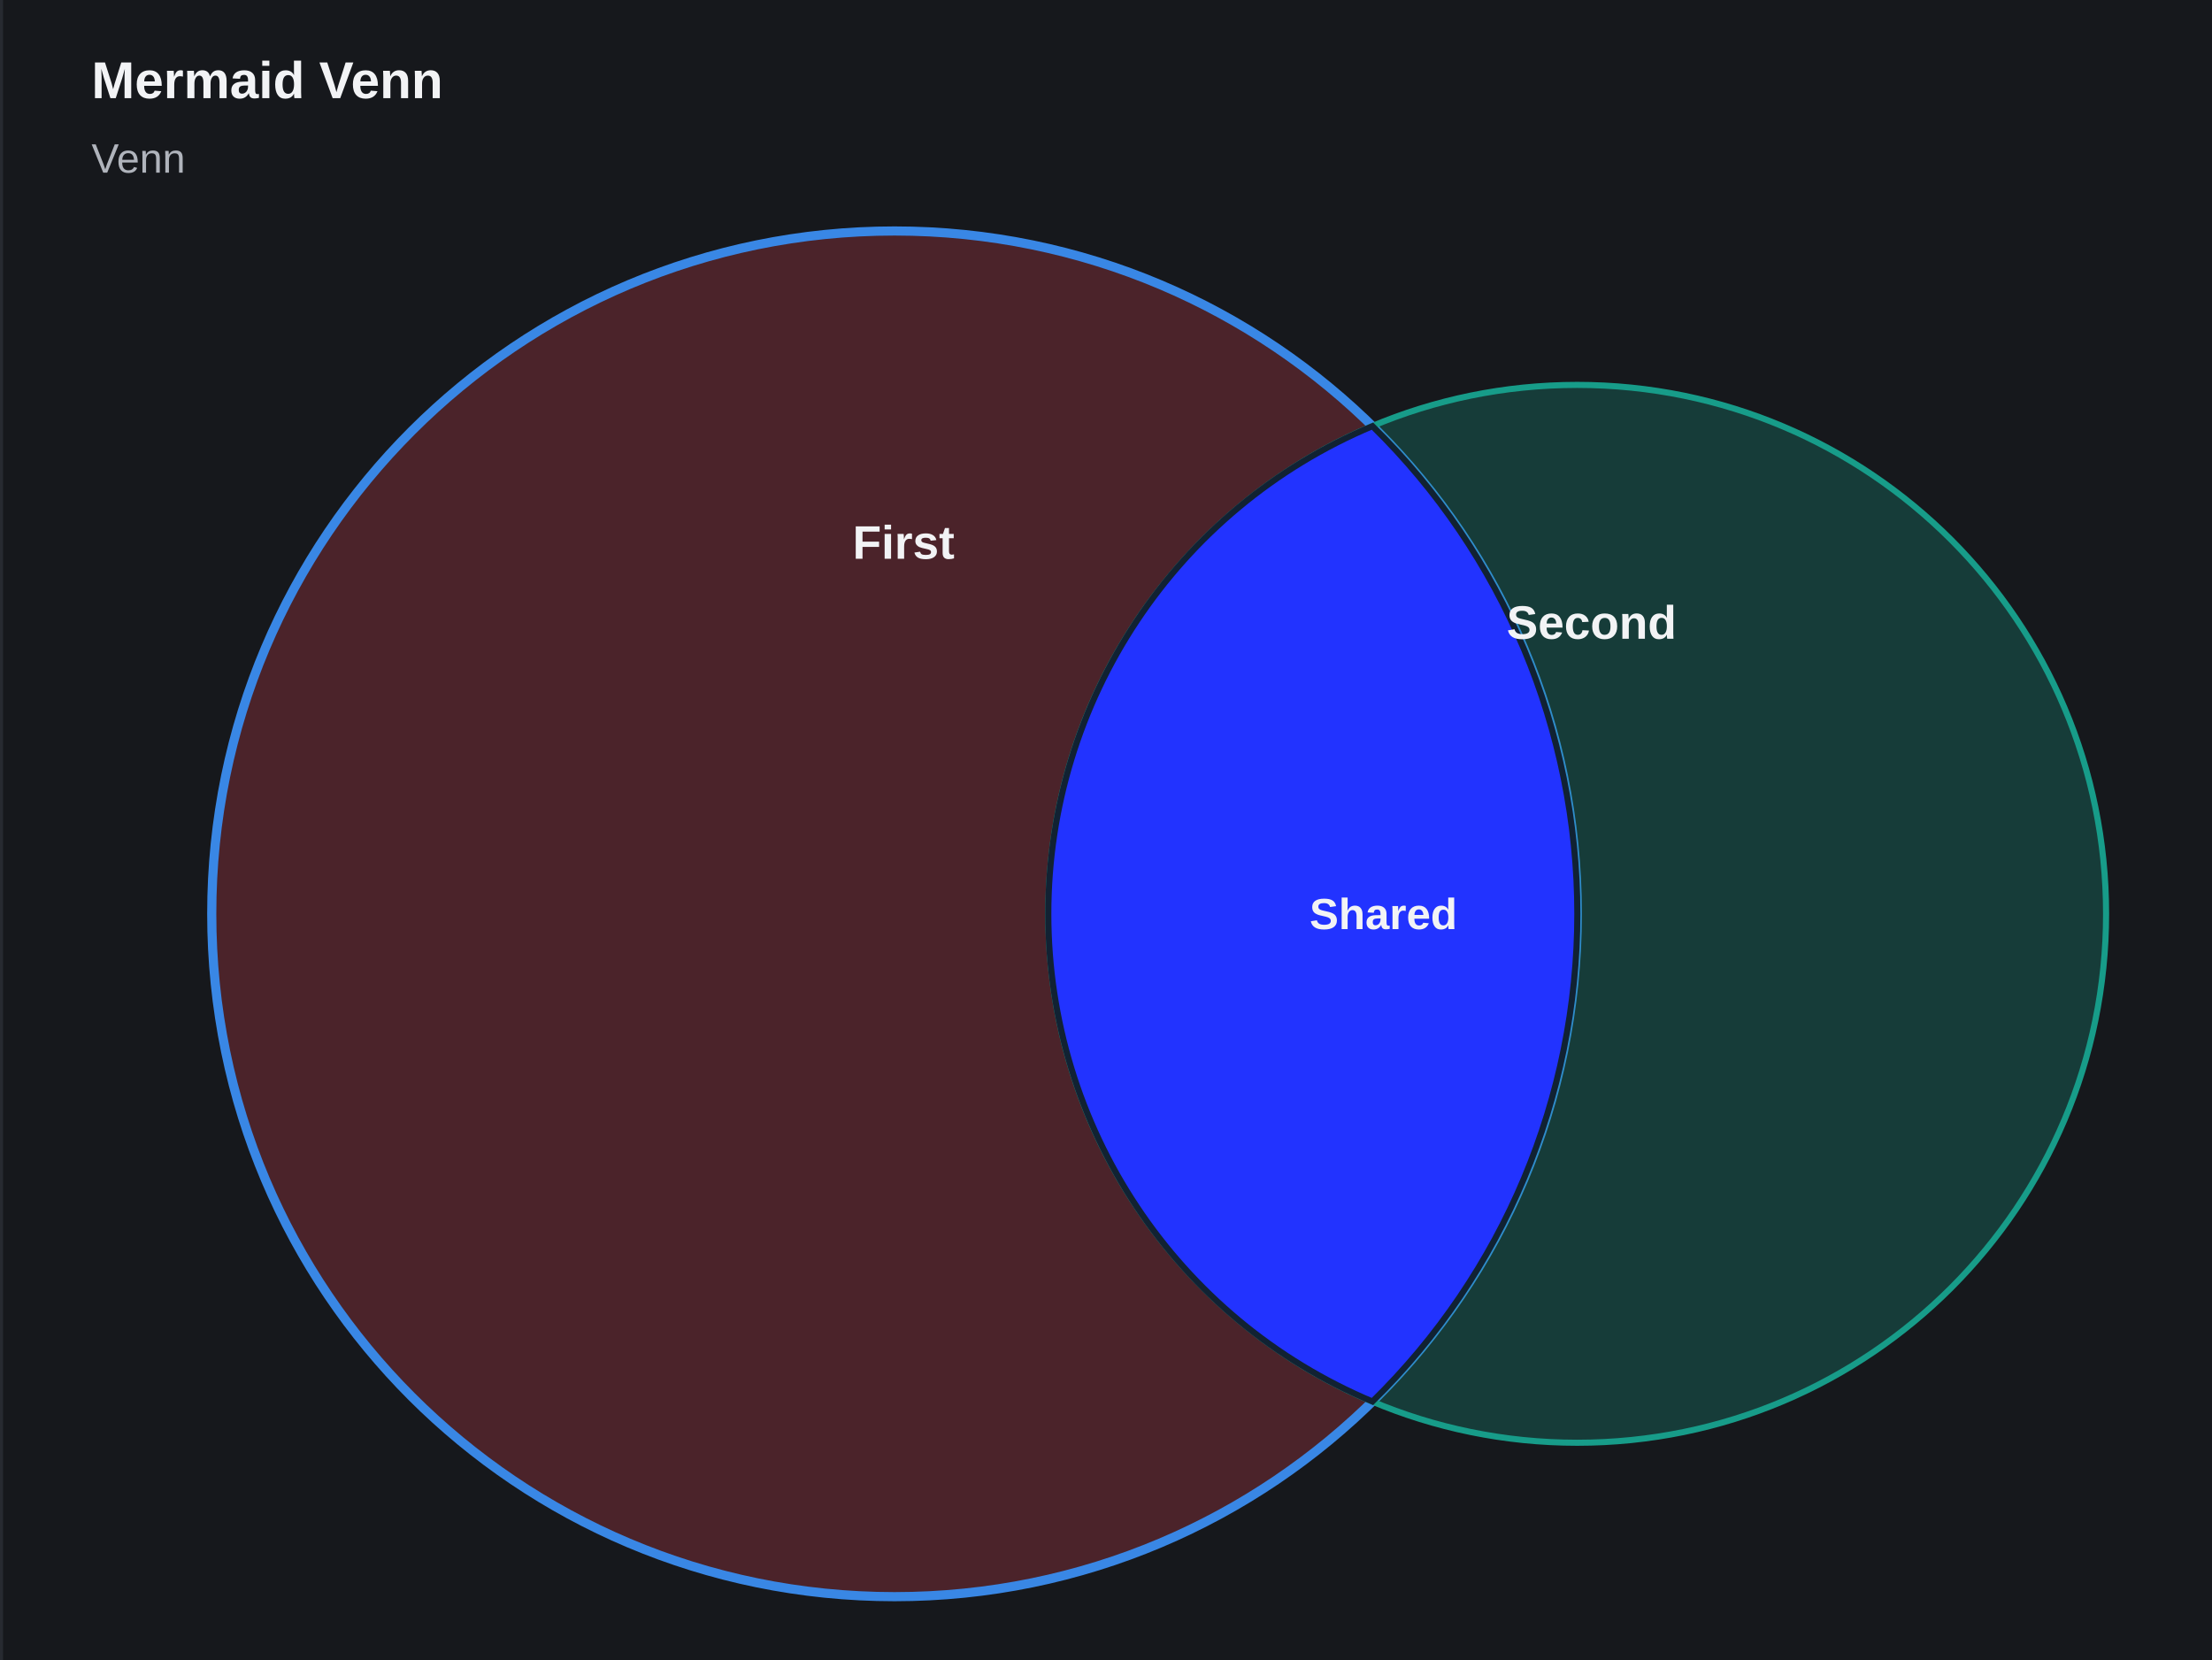
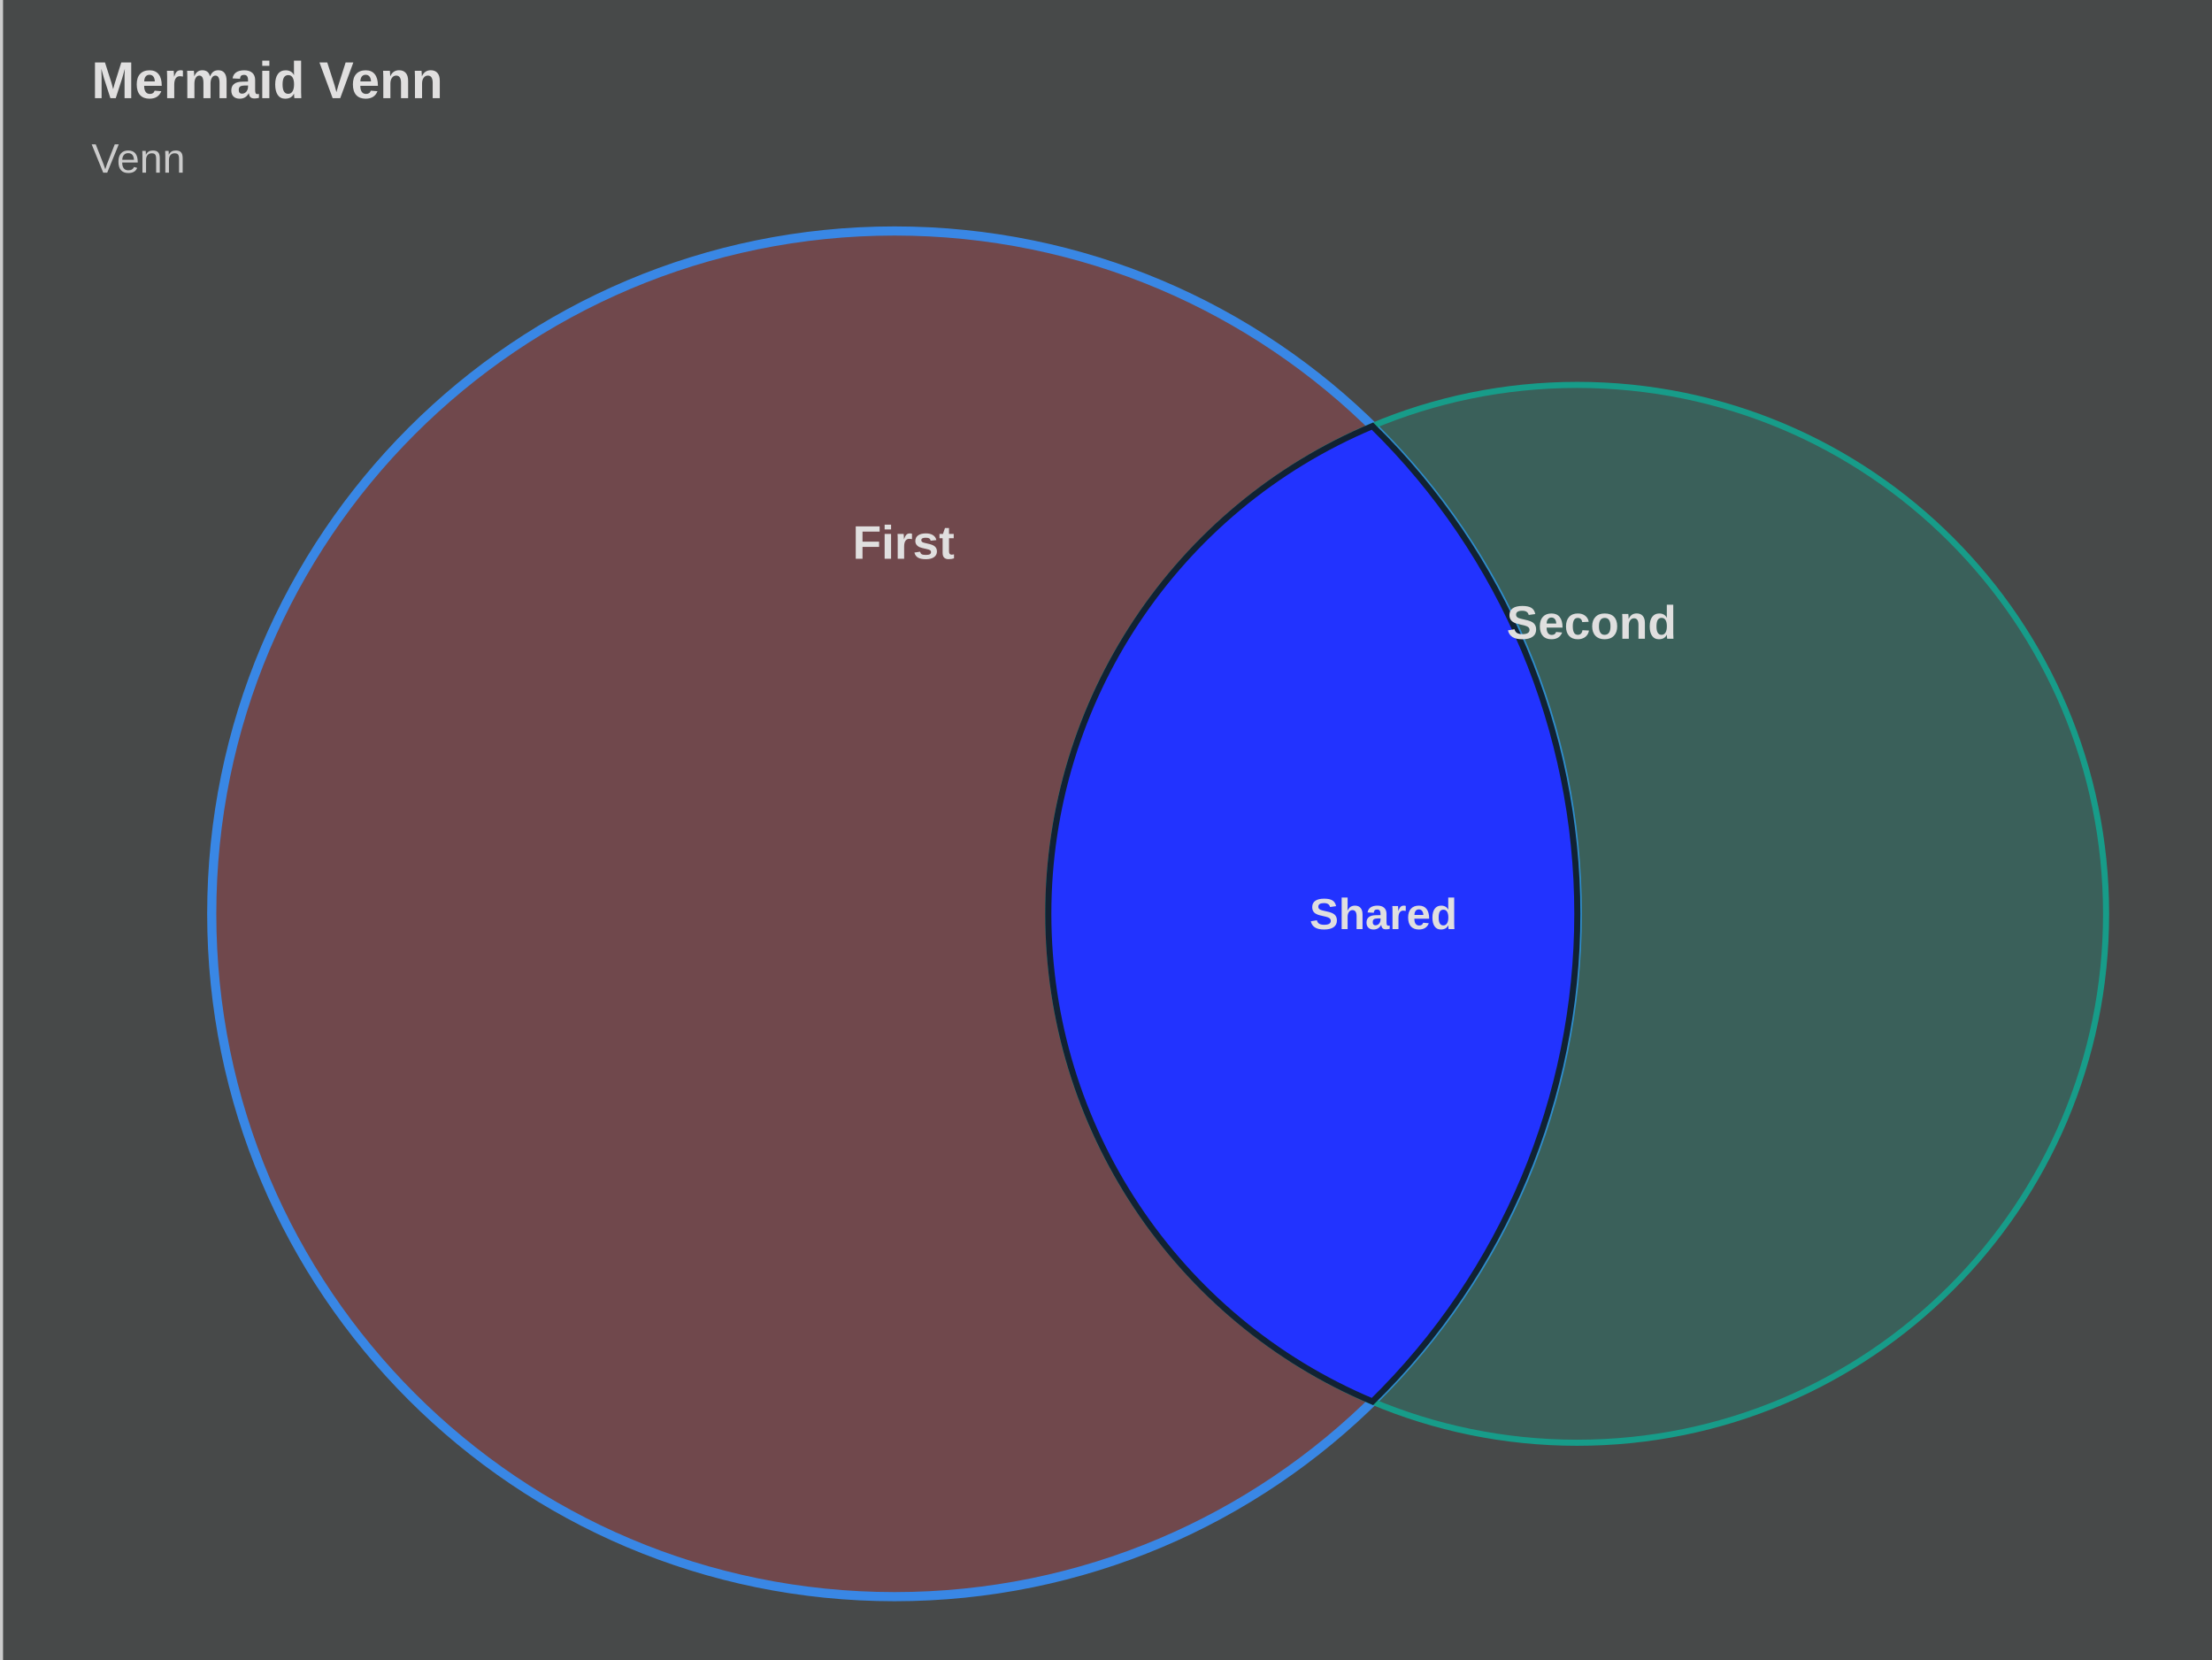
- <svg xmlns="http://www.w3.org/2000/svg" id="cfx-visual-60ed976d" width="725" height="544" viewBox="0 14 725.3 544" role="img" aria-labelledby="cfx-visual-60ed976d-title cfx-visual-60ed976d-desc" preserveAspectRatio="xMidYMid meet" shape-rendering="geometricPrecision" text-rendering="geometricPrecision" data-cfx-look="graphite" style="max-width:100%;height:auto;display:block" data-cfx-label-layout="measured" data-cfx-label-count="5" data-cfx-label-dropped="0">
+ <svg xmlns="http://www.w3.org/2000/svg" id="cfx-visual-d35672e2" width="725" height="544" viewBox="0 14 725.3 544" role="img" aria-labelledby="cfx-visual-d35672e2-title cfx-visual-d35672e2-desc" preserveAspectRatio="xMidYMid meet" shape-rendering="geometricPrecision" text-rendering="geometricPrecision" data-cfx-look="graphite" style="max-width:100%;height:auto;display:block" data-cfx-label-layout="measured" data-cfx-label-count="5" data-cfx-label-dropped="0">
  <defs>
-     <style>#cfx-visual-60ed976d .cfx-guide-stroke,#cfx-visual-60ed976d .cfx-premium-stroke{vector-effect:non-scaling-stroke;shape-rendering:geometricPrecision}#cfx-visual-60ed976d text{text-rendering:geometricPrecision;-webkit-font-smoothing:antialiased}</style>
-     <clipPath id="cfx-visual-60ed976d-visualCardClip">
+     <style>#cfx-visual-d35672e2 .cfx-guide-stroke,#cfx-visual-d35672e2 .cfx-premium-stroke{vector-effect:non-scaling-stroke;shape-rendering:geometricPrecision}#cfx-visual-d35672e2 text{text-rendering:geometricPrecision;-webkit-font-smoothing:antialiased}</style>
+     <clipPath id="cfx-visual-d35672e2-visualCardClip">
      <rect x="0" y="0" width="760" height="570" rx="3" />
    </clipPath>
  </defs>
-   <rect data-cfx-role="visual-background" width="100%" height="100%" fill="#0C0D10" />
-   <rect data-cfx-role="visual-card" class="cfx-guide-stroke" x="0.5" y="0.5" width="759" height="569" rx="3" fill="#16181C" stroke="#272A30" />
-   <text data-cfx-role="visual-title" x="30" y="46.187" fill="#F2F3F5" font-family="Calibri, Carlito, Segoe UI, Arial, system-ui, sans-serif" font-size="17" font-weight="700" data-cfx-label-original="Mermaid Venn" data-cfx-label-status="placed" data-cfx-label-x="30" data-cfx-label-y="30" data-cfx-label-width="104.806" data-cfx-label-height="20.752">Mermaid Venn</text>
-   <text data-cfx-role="visual-subtitle" x="30" y="70.606" fill="#B0B4BC" font-family="Calibri, Carlito, Segoe UI, Arial, system-ui, sans-serif" font-size="13.5" data-cfx-label-original="Venn" data-cfx-label-status="placed" data-cfx-label-x="30" data-cfx-label-y="57.752" data-cfx-label-width="27.89" data-cfx-label-height="16.479">Venn</text>
+   <rect data-cfx-role="visual-background" width="100%" height="100%" fill="#333333" />
+   <rect data-cfx-role="visual-card" class="cfx-guide-stroke" x="0.5" y="0.5" width="759" height="569" rx="3" fill="#474949" stroke="#CCCCCC" />
+   <text data-cfx-role="visual-title" x="30" y="46.187" fill="#E0DFDF" font-family="Calibri, Carlito, Segoe UI, Arial, system-ui, sans-serif" font-size="17" font-weight="700" data-cfx-label-original="Mermaid Venn" data-cfx-label-status="placed" data-cfx-label-x="30" data-cfx-label-y="30" data-cfx-label-width="104.806" data-cfx-label-height="20.752">Mermaid Venn</text>
+   <text data-cfx-role="visual-subtitle" x="30" y="70.606" fill="#CCCCCC" font-family="Calibri, Carlito, Segoe UI, Arial, system-ui, sans-serif" font-size="13.5" data-cfx-label-original="Venn" data-cfx-label-status="placed" data-cfx-label-x="30" data-cfx-label-y="57.752" data-cfx-label-width="27.89" data-cfx-label-height="16.479">Venn</text>
  <g data-cfx-role="venn-layout" data-max-relative-area-error="1.1102230246251565E-16" data-area-accurate="true">
    <circle data-cfx-role="venn-set" data-set-id="A" cx="293.312" cy="313.616" r="223.884" fill="rgba(238,68,85,0.251)" stroke="#3987E5" stroke-width="3" />
    <circle data-cfx-role="venn-set" data-set-id="B" cx="517.152" cy="313.616" r="173.42" fill="rgba(23,156,137,0.275)" stroke="#179C89" stroke-width="2" />
    <path data-cfx-role="venn-intersection" data-set-ids="A,B" data-requested-area="25" data-actual-area="25.00000000000001" d="M 450.018 153.717 A 223.884 223.884 0 0 1 450.018 473.514 A 173.42 173.42 0 0 1 450.018 153.717 Z" fill="#2233FF" stroke="#112233" stroke-width="2" />
-     <text data-cfx-role="visual-text" x="279.564" y="197.196" text-anchor="start" fill="#F2F3F5" font-family="Calibri, Carlito, Segoe UI, Arial, system-ui, sans-serif" font-size="15.429" font-weight="700" data-cfx-label-original="First" data-cfx-label-status="placed" data-cfx-label-x="279.564" data-cfx-label-y="182.505" data-cfx-label-width="27.498" data-cfx-label-height="18.834">First</text>
-     <text data-cfx-role="visual-text" x="494.005" y="223.437" text-anchor="start" fill="#F2F3F5" font-family="Calibri, Carlito, Segoe UI, Arial, system-ui, sans-serif" font-size="15.429" font-weight="700" data-cfx-label-original="Second" data-cfx-label-status="placed" data-cfx-label-x="494.005" data-cfx-label-y="208.746" data-cfx-label-width="46.295" data-cfx-label-height="18.834">Second</text>
-     <text data-cfx-role="visual-text" x="429.395" y="318.616" text-anchor="start" fill="#F2F3F5" font-family="Calibri, Carlito, Segoe UI, Arial, system-ui, sans-serif" font-size="14.286" font-weight="700" data-cfx-label-original="Shared" data-cfx-label-status="placed" data-cfx-label-x="429.395" data-cfx-label-y="305.014" data-cfx-label-width="41.247" data-cfx-label-height="17.439">Shared</text>
+     <text data-cfx-role="visual-text" x="279.564" y="197.196" text-anchor="start" fill="#E0DFDF" font-family="Calibri, Carlito, Segoe UI, Arial, system-ui, sans-serif" font-size="15.429" font-weight="700" data-cfx-label-original="First" data-cfx-label-status="placed" data-cfx-label-x="279.564" data-cfx-label-y="182.505" data-cfx-label-width="27.498" data-cfx-label-height="18.834">First</text>
+     <text data-cfx-role="visual-text" x="494.005" y="223.437" text-anchor="start" fill="#E0DFDF" font-family="Calibri, Carlito, Segoe UI, Arial, system-ui, sans-serif" font-size="15.429" font-weight="700" data-cfx-label-original="Second" data-cfx-label-status="placed" data-cfx-label-x="494.005" data-cfx-label-y="208.746" data-cfx-label-width="46.295" data-cfx-label-height="18.834">Second</text>
+     <text data-cfx-role="visual-text" x="429.395" y="318.616" text-anchor="start" fill="#E0DFDF" font-family="Calibri, Carlito, Segoe UI, Arial, system-ui, sans-serif" font-size="14.286" font-weight="700" data-cfx-label-original="Shared" data-cfx-label-status="placed" data-cfx-label-x="429.395" data-cfx-label-y="305.014" data-cfx-label-width="41.247" data-cfx-label-height="17.439">Shared</text>
  </g>
</svg>
